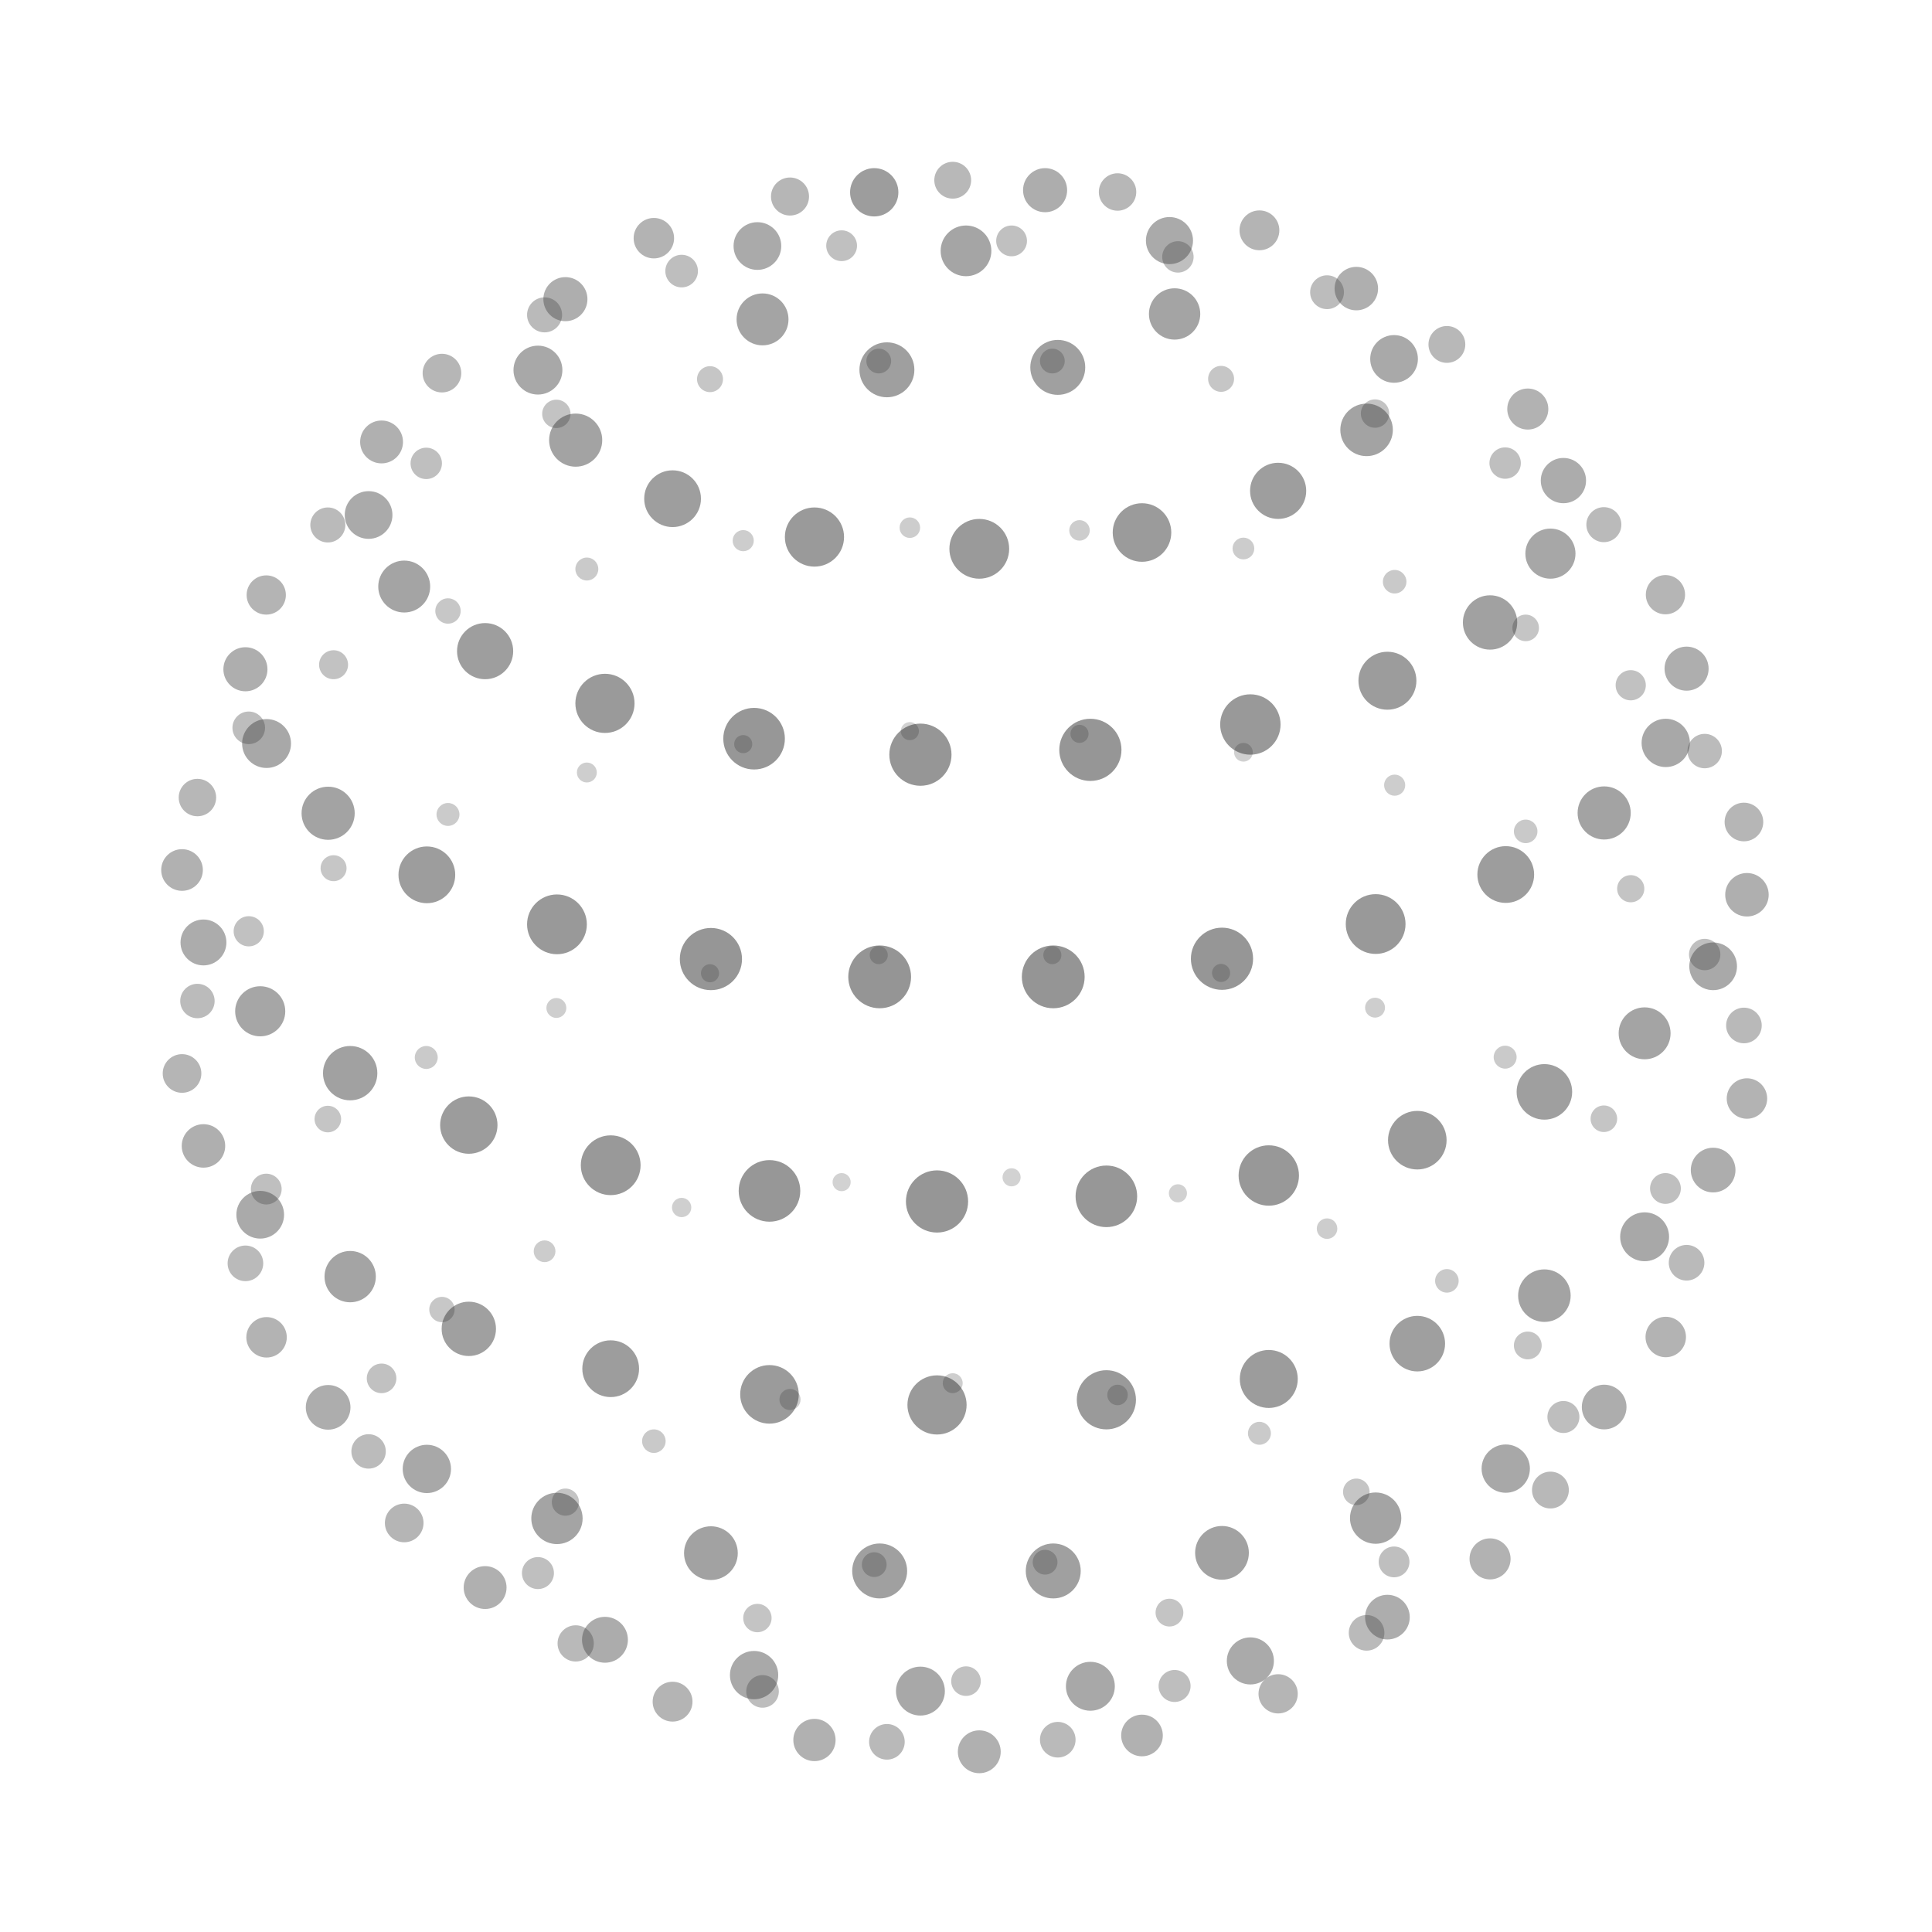
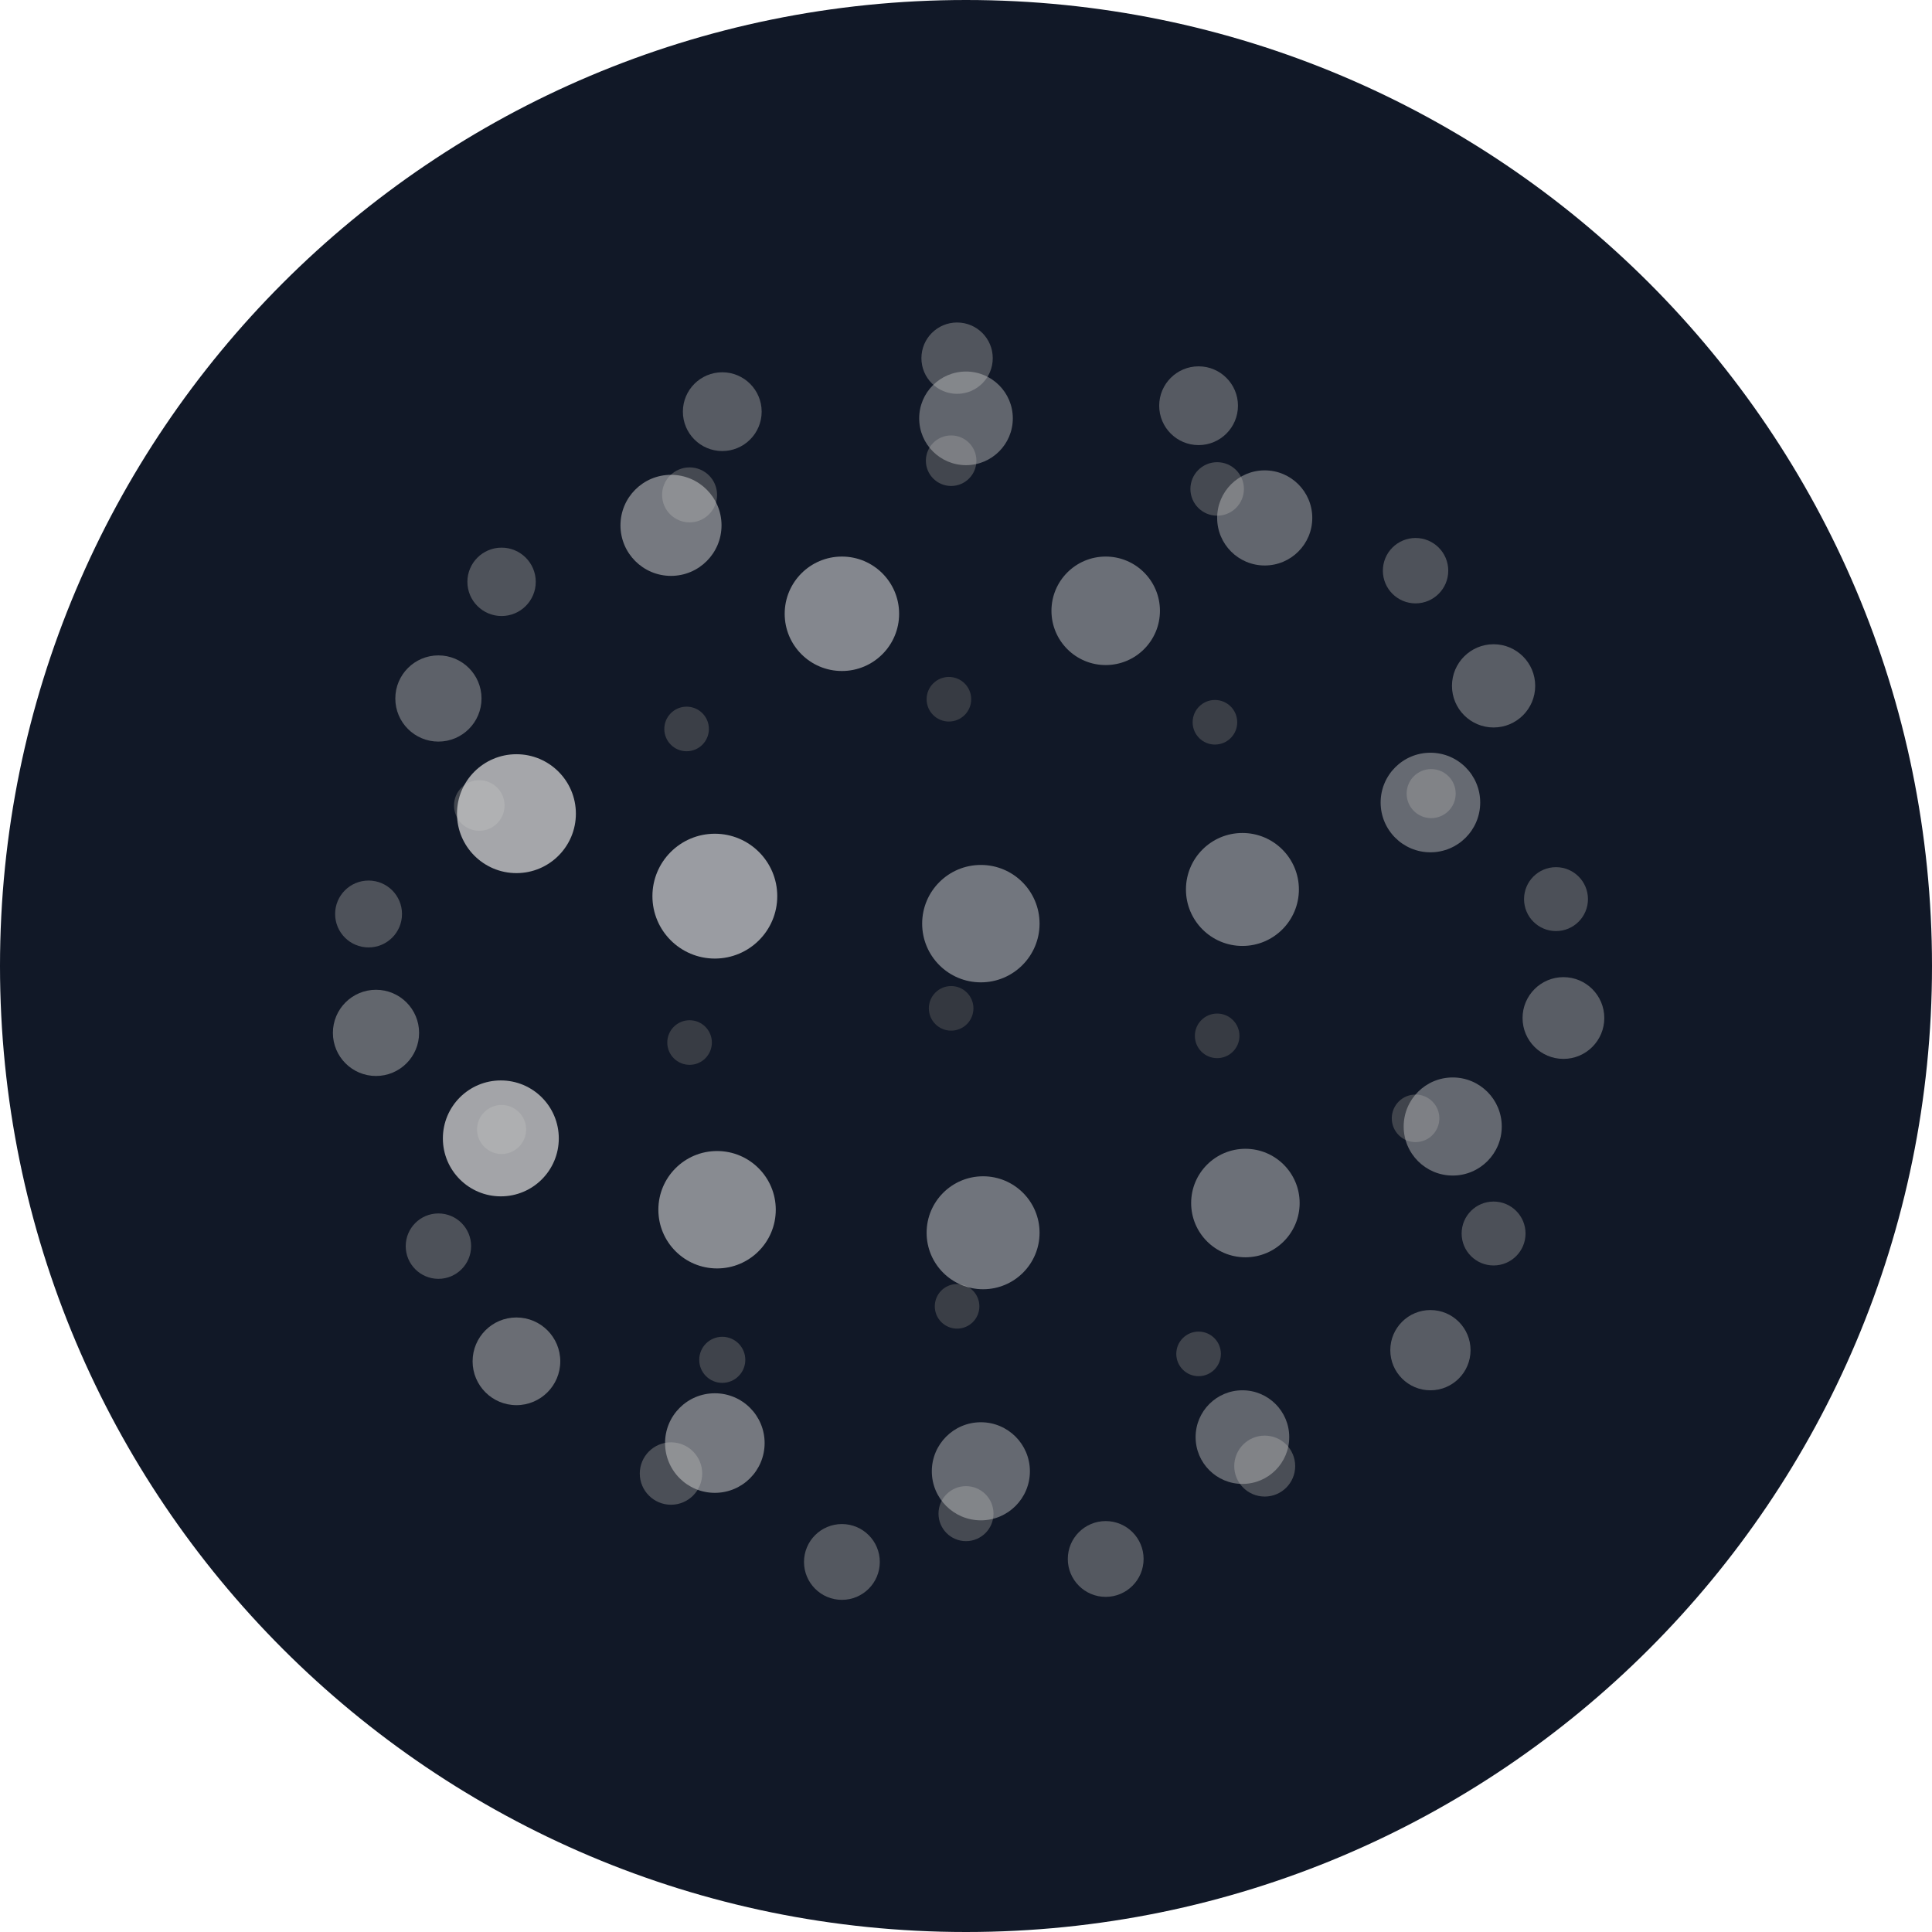
- <svg xmlns="http://www.w3.org/2000/svg" viewBox="0 0 64 64" width="64" height="64">
-   <circle cx="34.86" cy="31.64" r="0.3" fill="rgb(158,158,158)" fill-opacity="0.45" />
-   <circle cx="29.11" cy="31.64" r="0.3" fill="rgb(158,158,158)" fill-opacity="0.45" />
-   <circle cx="33.51" cy="39" r="0.3" fill="rgb(155,155,155)" fill-opacity="0.45" />
-   <circle cx="30.14" cy="24.22" r="0.3" fill="rgb(155,155,155)" fill-opacity="0.45" />
-   <circle cx="27.88" cy="39.16" r="0.3" fill="rgb(155,155,155)" fill-opacity="0.45" />
-   <circle cx="40.45" cy="32.23" r="0.3" fill="rgb(154,154,154)" fill-opacity="0.45" />
-   <circle cx="23.52" cy="32.24" r="0.3" fill="rgb(154,154,154)" fill-opacity="0.45" />
-   <circle cx="35.76" cy="24.31" r="0.3" fill="rgb(154,154,154)" fill-opacity="0.45" />
-   <circle cx="39.02" cy="39.53" r="0.3" fill="rgb(153,153,153)" fill-opacity="0.45" />
-   <circle cx="24.62" cy="24.65" r="0.3" fill="rgb(152,152,152)" fill-opacity="0.45" />
-   <circle cx="41.19" cy="24.92" r="0.31" fill="rgb(151,151,151)" fill-opacity="0.45" />
-   <circle cx="22.58" cy="40" r="0.32" fill="rgb(150,150,150)" fill-opacity="0.45" />
-   <circle cx="45.55" cy="33.38" r="0.33" fill="rgb(148,148,148)" fill-opacity="0.45" />
-   <circle cx="18.43" cy="33.39" r="0.33" fill="rgb(148,148,148)" fill-opacity="0.45" />
-   <circle cx="31.56" cy="45.82" r="0.33" fill="rgb(148,148,148)" fill-opacity="0.45" />
-   <circle cx="19.44" cy="25.59" r="0.33" fill="rgb(147,147,147)" fill-opacity="0.45" />
-   <circle cx="30.14" cy="17.48" r="0.34" fill="rgb(146,146,146)" fill-opacity="0.45" />
-   <circle cx="43.96" cy="40.7" r="0.34" fill="rgb(146,146,146)" fill-opacity="0.45" />
-   <circle cx="35.76" cy="17.57" r="0.34" fill="rgb(146,146,146)" fill-opacity="0.45" />
-   <circle cx="37.02" cy="46.21" r="0.34" fill="rgb(146,146,146)" fill-opacity="0.45" />
-   <circle cx="46.2" cy="26.01" r="0.35" fill="rgb(145,145,145)" fill-opacity="0.45" />
-   <circle cx="26.17" cy="46.36" r="0.35" fill="rgb(145,145,145)" fill-opacity="0.45" />
-   <circle cx="24.62" cy="17.91" r="0.35" fill="rgb(144,144,144)" fill-opacity="0.45" />
-   <circle cx="41.19" cy="18.17" r="0.36" fill="rgb(143,143,143)" fill-opacity="0.45" />
-   <circle cx="18.04" cy="41.45" r="0.36" fill="rgb(142,142,142)" fill-opacity="0.45" />
-   <circle cx="14.84" cy="26.98" r="0.38" fill="rgb(140,140,140)" fill-opacity="0.45" />
-   <circle cx="49.86" cy="35.02" r="0.38" fill="rgb(139,139,139)" fill-opacity="0.45" />
-   <circle cx="14.12" cy="35.03" r="0.38" fill="rgb(139,139,139)" fill-opacity="0.45" />
-   <circle cx="19.44" cy="18.85" r="0.38" fill="rgb(139,139,139)" fill-opacity="0.45" />
-   <circle cx="41.72" cy="47.48" r="0.38" fill="rgb(139,139,139)" fill-opacity="0.45" />
-   <circle cx="21.66" cy="47.74" r="0.39" fill="rgb(137,137,137)" fill-opacity="0.45" />
-   <circle cx="47.93" cy="42.43" r="0.39" fill="rgb(137,137,137)" fill-opacity="0.45" />
-   <circle cx="50.54" cy="27.54" r="0.39" fill="rgb(137,137,137)" fill-opacity="0.45" />
-   <circle cx="46.2" cy="19.27" r="0.39" fill="rgb(137,137,137)" fill-opacity="0.45" />
-   <circle cx="34.62" cy="51.75" r="0.41" fill="rgb(134,134,134)" fill-opacity="0.45" />
-   <circle cx="28.96" cy="51.83" r="0.41" fill="rgb(134,134,134)" fill-opacity="0.45" />
-   <circle cx="34.86" cy="11.96" r="0.41" fill="rgb(133,133,133)" fill-opacity="0.45" />
-   <circle cx="29.11" cy="11.96" r="0.41" fill="rgb(133,133,133)" fill-opacity="0.45" />
-   <circle cx="14.64" cy="43.38" r="0.42" fill="rgb(131,131,131)" fill-opacity="0.45" />
-   <circle cx="14.84" cy="20.24" r="0.42" fill="rgb(131,131,131)" fill-opacity="0.45" />
-   <circle cx="11.05" cy="28.76" r="0.43" fill="rgb(130,130,130)" fill-opacity="0.45" />
-   <circle cx="40.45" cy="12.55" r="0.43" fill="rgb(130,130,130)" fill-opacity="0.45" />
-   <circle cx="23.52" cy="12.56" r="0.43" fill="rgb(130,130,130)" fill-opacity="0.45" />
-   <circle cx="50.54" cy="20.8" r="0.44" fill="rgb(128,128,128)" fill-opacity="0.45" />
-   <circle cx="44.93" cy="49.42" r="0.44" fill="rgb(128,128,128)" fill-opacity="0.45" />
-   <circle cx="53.13" cy="37.06" r="0.44" fill="rgb(128,128,128)" fill-opacity="0.45" />
-   <circle cx="10.86" cy="37.07" r="0.44" fill="rgb(128,128,128)" fill-opacity="0.45" />
-   <circle cx="54.02" cy="29.44" r="0.45" fill="rgb(126,126,126)" fill-opacity="0.45" />
-   <circle cx="18.73" cy="49.76" r="0.45" fill="rgb(126,126,126)" fill-opacity="0.45" />
-   <circle cx="38.74" cy="53.42" r="0.46" fill="rgb(125,125,125)" fill-opacity="0.45" />
-   <circle cx="50.61" cy="44.57" r="0.46" fill="rgb(125,125,125)" fill-opacity="0.45" />
-   <circle cx="25.09" cy="53.6" r="0.47" fill="rgb(124,124,124)" fill-opacity="0.45" />
-   <circle cx="45.55" cy="13.7" r="0.47" fill="rgb(123,123,123)" fill-opacity="0.45" />
-   <circle cx="18.43" cy="13.71" r="0.47" fill="rgb(123,123,123)" fill-opacity="0.45" />
-   <circle cx="11.05" cy="22.02" r="0.48" fill="rgb(121,121,121)" fill-opacity="0.45" />
-   <circle cx="32" cy="55.69" r="0.49" fill="rgb(119,119,119)" fill-opacity="0.45" />
-   <circle cx="12.64" cy="45.66" r="0.49" fill="rgb(119,119,119)" fill-opacity="0.45" />
-   <circle cx="8.24" cy="30.85" r="0.5" fill="rgb(118,118,118)" fill-opacity="0.45" />
-   <circle cx="54.02" cy="22.7" r="0.5" fill="rgb(118,118,118)" fill-opacity="0.45" />
-   <circle cx="33.51" cy="7.98" r="0.51" fill="rgb(117,117,117)" fill-opacity="0.45" />
-   <circle cx="27.88" cy="8.14" r="0.51" fill="rgb(116,116,116)" fill-opacity="0.45" />
-   <circle cx="46.18" cy="51.74" r="0.51" fill="rgb(115,115,115)" fill-opacity="0.45" />
-   <circle cx="55.17" cy="39.37" r="0.51" fill="rgb(115,115,115)" fill-opacity="0.45" />
-   <circle cx="8.82" cy="39.39" r="0.51" fill="rgb(115,115,115)" fill-opacity="0.45" />
-   <circle cx="49.86" cy="15.34" r="0.52" fill="rgb(114,114,114)" fill-opacity="0.45" />
-   <circle cx="14.12" cy="15.35" r="0.52" fill="rgb(114,114,114)" fill-opacity="0.45" />
-   <circle cx="56.47" cy="31.62" r="0.52" fill="rgb(114,114,114)" fill-opacity="0.45" />
-   <circle cx="39.02" cy="8.51" r="0.52" fill="rgb(114,114,114)" fill-opacity="0.45" />
-   <circle cx="17.82" cy="52.11" r="0.53" fill="rgb(113,113,113)" fill-opacity="0.45" />
-   <circle cx="51.79" cy="46.94" r="0.53" fill="rgb(112,112,112)" fill-opacity="0.45" />
-   <circle cx="38.91" cy="55.85" r="0.53" fill="rgb(111,111,111)" fill-opacity="0.45" />
-   <circle cx="22.58" cy="8.98" r="0.54" fill="rgb(111,111,111)" fill-opacity="0.45" />
-   <circle cx="25.26" cy="56.03" r="0.54" fill="rgb(110,110,110)" fill-opacity="0.45" />
-   <circle cx="8.24" cy="24.11" r="0.54" fill="rgb(110,110,110)" fill-opacity="0.45" />
-   <circle cx="43.96" cy="9.68" r="0.56" fill="rgb(107,107,107)" fill-opacity="0.45" />
-   <circle cx="56.47" cy="24.88" r="0.57" fill="rgb(106,106,106)" fill-opacity="0.45" />
-   <circle cx="6.54" cy="33.16" r="0.57" fill="rgb(106,106,106)" fill-opacity="0.45" />
-   <circle cx="12.21" cy="48.08" r="0.57" fill="rgb(106,106,106)" fill-opacity="0.45" />
-   <circle cx="53.13" cy="17.38" r="0.58" fill="rgb(103,103,103)" fill-opacity="0.45" />
-   <circle cx="18.04" cy="10.43" r="0.58" fill="rgb(103,103,103)" fill-opacity="0.45" />
-   <circle cx="10.86" cy="17.39" r="0.58" fill="rgb(103,103,103)" fill-opacity="0.45" />
-   <circle cx="45.27" cy="54.09" r="0.59" fill="rgb(102,102,102)" fill-opacity="0.45" />
-   <circle cx="35.04" cy="57.63" r="0.59" fill="rgb(102,102,102)" fill-opacity="0.45" />
-   <circle cx="55.87" cy="41.83" r="0.59" fill="rgb(102,102,102)" fill-opacity="0.45" />
-   <circle cx="8.13" cy="41.85" r="0.59" fill="rgb(102,102,102)" fill-opacity="0.45" />
-   <circle cx="29.38" cy="57.7" r="0.59" fill="rgb(101,101,101)" fill-opacity="0.45" />
-   <circle cx="57.77" cy="33.97" r="0.59" fill="rgb(101,101,101)" fill-opacity="0.45" />
-   <circle cx="19.07" cy="54.44" r="0.6" fill="rgb(100,100,100)" fill-opacity="0.45" />
-   <circle cx="51.36" cy="49.36" r="0.61" fill="rgb(98,98,98)" fill-opacity="0.45" />
-   <circle cx="31.56" cy="5.97" r="0.61" fill="rgb(98,98,98)" fill-opacity="0.45" />
-   <circle cx="47.93" cy="11.41" r="0.61" fill="rgb(98,98,98)" fill-opacity="0.45" />
-   <circle cx="6.54" cy="26.42" r="0.62" fill="rgb(97,97,97)" fill-opacity="0.45" />
-   <circle cx="37.02" cy="6.36" r="0.62" fill="rgb(96,96,96)" fill-opacity="0.45" />
-   <circle cx="26.17" cy="6.51" r="0.63" fill="rgb(95,95,95)" fill-opacity="0.45" />
-   <circle cx="57.77" cy="27.23" r="0.64" fill="rgb(93,93,93)" fill-opacity="0.45" />
-   <circle cx="14.64" cy="12.36" r="0.64" fill="rgb(93,93,93)" fill-opacity="0.45" />
-   <circle cx="13.39" cy="50.45" r="0.64" fill="rgb(92,92,92)" fill-opacity="0.45" />
-   <circle cx="6.03" cy="35.56" r="0.64" fill="rgb(92,92,92)" fill-opacity="0.45" />
-   <circle cx="42.34" cy="56.11" r="0.65" fill="rgb(91,91,91)" fill-opacity="0.45" />
-   <circle cx="55.17" cy="19.7" r="0.65" fill="rgb(91,91,91)" fill-opacity="0.45" />
-   <circle cx="8.82" cy="19.71" r="0.65" fill="rgb(90,90,90)" fill-opacity="0.45" />
-   <circle cx="22.28" cy="56.37" r="0.66" fill="rgb(90,90,90)" fill-opacity="0.45" />
-   <circle cx="41.72" cy="7.63" r="0.66" fill="rgb(89,89,89)" fill-opacity="0.45" />
-   <circle cx="55.18" cy="44.29" r="0.67" fill="rgb(88,88,88)" fill-opacity="0.45" />
-   <circle cx="8.83" cy="44.3" r="0.67" fill="rgb(88,88,88)" fill-opacity="0.45" />
-   <circle cx="57.87" cy="36.39" r="0.67" fill="rgb(88,88,88)" fill-opacity="0.45" />
-   <circle cx="21.66" cy="7.89" r="0.67" fill="rgb(87,87,87)" fill-opacity="0.45" />
-   <circle cx="50.61" cy="13.55" r="0.68" fill="rgb(86,86,86)" fill-opacity="0.45" />
-   <circle cx="49.36" cy="51.64" r="0.68" fill="rgb(86,86,86)" fill-opacity="0.45" />
-   <circle cx="6.03" cy="28.82" r="0.69" fill="rgb(84,84,84)" fill-opacity="0.45" />
-   <circle cx="37.83" cy="57.49" r="0.69" fill="rgb(84,84,84)" fill-opacity="0.45" />
-   <circle cx="26.98" cy="57.64" r="0.7" fill="rgb(83,83,83)" fill-opacity="0.45" />
-   <circle cx="16.07" cy="52.59" r="0.71" fill="rgb(81,81,81)" fill-opacity="0.45" />
-   <circle cx="32.44" cy="58.03" r="0.71" fill="rgb(81,81,81)" fill-opacity="0.45" />
-   <circle cx="12.64" cy="14.64" r="0.71" fill="rgb(80,80,80)" fill-opacity="0.45" />
-   <circle cx="57.87" cy="29.64" r="0.72" fill="rgb(79,79,79)" fill-opacity="0.45" />
-   <circle cx="6.74" cy="37.96" r="0.72" fill="rgb(79,79,79)" fill-opacity="0.45" />
-   <circle cx="44.93" cy="9.56" r="0.72" fill="rgb(78,78,78)" fill-opacity="0.45" />
-   <circle cx="34.62" cy="6.3" r="0.73" fill="rgb(77,77,77)" fill-opacity="0.46" />
-   <circle cx="55.87" cy="22.15" r="0.73" fill="rgb(77,77,77)" fill-opacity="0.45" />
-   <circle cx="8.13" cy="22.17" r="0.73" fill="rgb(77,77,77)" fill-opacity="0.45" />
-   <circle cx="28.96" cy="6.37" r="0.8" fill="rgb(77,77,77)" fill-opacity="0.55" />
-   <circle cx="18.73" cy="9.91" r="0.73" fill="rgb(76,76,76)" fill-opacity="0.45" />
-   <circle cx="53.14" cy="46.61" r="0.74" fill="rgb(75,75,75)" fill-opacity="0.45" />
-   <circle cx="45.96" cy="53.57" r="0.74" fill="rgb(75,75,75)" fill-opacity="0.45" />
-   <circle cx="10.87" cy="46.62" r="0.74" fill="rgb(75,75,75)" fill-opacity="0.45" />
-   <circle cx="56.75" cy="38.76" r="0.74" fill="rgb(75,75,75)" fill-opacity="0.45" />
-   <circle cx="51.79" cy="15.92" r="0.75" fill="rgb(73,73,73)" fill-opacity="0.45" />
-   <circle cx="20.04" cy="54.32" r="0.76" fill="rgb(71,71,71)" fill-opacity="0.45" />
-   <circle cx="6.74" cy="31.22" r="0.76" fill="rgb(71,71,71)" fill-opacity="0.45" />
-   <circle cx="38.74" cy="7.97" r="0.78" fill="rgb(68,68,68)" fill-opacity="0.45" />
-   <circle cx="41.42" cy="55.02" r="0.78" fill="rgb(67,67,67)" fill-opacity="0.45" />
-   <circle cx="25.09" cy="8.15" r="0.79" fill="rgb(67,67,67)" fill-opacity="0.45" />
-   <circle cx="12.21" cy="17.06" r="0.79" fill="rgb(67,67,67)" fill-opacity="0.45" />
-   <circle cx="8.62" cy="40.24" r="0.79" fill="rgb(67,67,67)" fill-opacity="0.45" />
-   <circle cx="56.75" cy="32.01" r="0.79" fill="rgb(66,66,66)" fill-opacity="0.45" />
-   <circle cx="46.18" cy="11.89" r="0.79" fill="rgb(65,65,65)" fill-opacity="0.45" />
-   <circle cx="24.98" cy="55.49" r="0.8" fill="rgb(65,65,65)" fill-opacity="0.45" />
-   <circle cx="49.88" cy="48.65" r="0.8" fill="rgb(64,64,64)" fill-opacity="0.45" />
-   <circle cx="14.14" cy="48.66" r="0.8" fill="rgb(64,64,64)" fill-opacity="0.45" />
-   <circle cx="55.18" cy="24.61" r="0.8" fill="rgb(63,63,63)" fill-opacity="0.45" />
-   <circle cx="8.83" cy="24.63" r="0.81" fill="rgb(63,63,63)" fill-opacity="0.45" />
-   <circle cx="17.82" cy="12.26" r="0.81" fill="rgb(63,63,63)" fill-opacity="0.45" />
-   <circle cx="36.12" cy="55.86" r="0.81" fill="rgb(63,63,63)" fill-opacity="0.45" />
-   <circle cx="54.48" cy="40.97" r="0.81" fill="rgb(63,63,63)" fill-opacity="0.45" />
-   <circle cx="30.49" cy="56.02" r="0.81" fill="rgb(62,62,62)" fill-opacity="0.45" />
-   <circle cx="51.36" cy="18.34" r="0.83" fill="rgb(60,60,60)" fill-opacity="0.45" />
-   <circle cx="32" cy="8.31" r="0.84" fill="rgb(60,60,60)" fill-opacity="0.46" />
-   <circle cx="8.62" cy="33.5" r="0.83" fill="rgb(58,58,58)" fill-opacity="0.45" />
-   <circle cx="11.6" cy="42.29" r="0.85" fill="rgb(55,55,55)" fill-opacity="0.45" />
-   <circle cx="45.57" cy="50.29" r="0.85" fill="rgb(55,55,55)" fill-opacity="0.45" />
-   <circle cx="18.45" cy="50.3" r="0.85" fill="rgb(55,55,55)" fill-opacity="0.45" />
-   <circle cx="38.91" cy="10.4" r="0.85" fill="rgb(55,55,55)" fill-opacity="0.45" />
-   <circle cx="54.48" cy="34.23" r="0.86" fill="rgb(54,54,54)" fill-opacity="0.45" />
-   <circle cx="13.39" cy="19.43" r="0.86" fill="rgb(54,54,54)" fill-opacity="0.45" />
-   <circle cx="25.26" cy="10.58" r="0.86" fill="rgb(54,54,54)" fill-opacity="0.45" />
-   <circle cx="45.27" cy="14.24" r="0.87" fill="rgb(52,52,52)" fill-opacity="0.45" />
-   <circle cx="51.16" cy="42.92" r="0.87" fill="rgb(52,52,52)" fill-opacity="0.45" />
-   <circle cx="53.14" cy="26.93" r="0.88" fill="rgb(51,51,51)" fill-opacity="0.45" />
-   <circle cx="10.87" cy="26.94" r="0.88" fill="rgb(51,51,51)" fill-opacity="0.45" />
-   <circle cx="19.07" cy="14.58" r="0.88" fill="rgb(51,51,51)" fill-opacity="0.45" />
-   <circle cx="40.48" cy="51.44" r="0.89" fill="rgb(49,49,49)" fill-opacity="0.45" />
-   <circle cx="23.55" cy="51.45" r="0.89" fill="rgb(49,49,49)" fill-opacity="0.45" />
-   <circle cx="49.36" cy="20.62" r="0.9" fill="rgb(47,47,47)" fill-opacity="0.45" />
-   <circle cx="11.6" cy="35.55" r="0.9" fill="rgb(47,47,47)" fill-opacity="0.45" />
-   <circle cx="15.53" cy="44.02" r="0.9" fill="rgb(46,46,46)" fill-opacity="0.45" />
-   <circle cx="34.89" cy="52.04" r="0.91" fill="rgb(45,45,45)" fill-opacity="0.45" />
-   <circle cx="29.14" cy="52.04" r="0.91" fill="rgb(45,45,45)" fill-opacity="0.45" />
-   <circle cx="35.04" cy="12.17" r="0.91" fill="rgb(45,45,45)" fill-opacity="0.45" />
-   <circle cx="29.38" cy="12.25" r="0.91" fill="rgb(44,44,44)" fill-opacity="0.45" />
-   <circle cx="51.16" cy="36.17" r="0.92" fill="rgb(44,44,44)" fill-opacity="0.45" />
-   <circle cx="46.95" cy="44.51" r="0.92" fill="rgb(43,43,43)" fill-opacity="0.45" />
-   <circle cx="16.07" cy="21.57" r="0.93" fill="rgb(42,42,42)" fill-opacity="0.45" />
-   <circle cx="42.34" cy="16.26" r="0.93" fill="rgb(41,41,41)" fill-opacity="0.45" />
-   <circle cx="22.28" cy="16.52" r="0.94" fill="rgb(40,40,40)" fill-opacity="0.45" />
-   <circle cx="49.88" cy="28.97" r="0.94" fill="rgb(39,39,39)" fill-opacity="0.45" />
-   <circle cx="14.14" cy="28.98" r="0.94" fill="rgb(39,39,39)" fill-opacity="0.45" />
-   <circle cx="20.23" cy="45.34" r="0.94" fill="rgb(39,39,39)" fill-opacity="0.45" />
-   <circle cx="15.53" cy="37.27" r="0.95" fill="rgb(37,37,37)" fill-opacity="0.45" />
-   <circle cx="42.03" cy="45.68" r="0.96" fill="rgb(37,37,37)" fill-opacity="0.45" />
-   <circle cx="45.96" cy="22.55" r="0.96" fill="rgb(36,36,36)" fill-opacity="0.45" />
-   <circle cx="46.95" cy="37.77" r="0.97" fill="rgb(35,35,35)" fill-opacity="0.45" />
-   <circle cx="25.49" cy="46.19" r="0.97" fill="rgb(34,34,34)" fill-opacity="0.45" />
-   <circle cx="37.83" cy="17.64" r="0.97" fill="rgb(34,34,34)" fill-opacity="0.45" />
-   <circle cx="36.65" cy="46.37" r="0.98" fill="rgb(33,33,33)" fill-opacity="0.45" />
-   <circle cx="26.98" cy="17.79" r="0.98" fill="rgb(33,33,33)" fill-opacity="0.45" />
-   <circle cx="20.04" cy="23.3" r="0.98" fill="rgb(32,32,32)" fill-opacity="0.45" />
-   <circle cx="31.04" cy="46.54" r="0.98" fill="rgb(32,32,32)" fill-opacity="0.45" />
-   <circle cx="32.44" cy="18.18" r="0.99" fill="rgb(31,31,31)" fill-opacity="0.45" />
-   <circle cx="45.57" cy="30.61" r="0.99" fill="rgb(30,30,30)" fill-opacity="0.45" />
-   <circle cx="18.45" cy="30.62" r="0.99" fill="rgb(30,30,30)" fill-opacity="0.45" />
-   <circle cx="20.23" cy="38.6" r="0.99" fill="rgb(30,30,30)" fill-opacity="0.45" />
-   <circle cx="41.42" cy="24" r="1" fill="rgb(29,29,29)" fill-opacity="0.45" />
-   <circle cx="42.03" cy="38.94" r="1" fill="rgb(28,28,28)" fill-opacity="0.45" />
-   <circle cx="24.98" cy="24.47" r="1.02" fill="rgb(26,26,26)" fill-opacity="0.45" />
-   <circle cx="25.49" cy="39.45" r="1.02" fill="rgb(25,25,25)" fill-opacity="0.45" />
-   <circle cx="36.65" cy="39.63" r="1.02" fill="rgb(25,25,25)" fill-opacity="0.45" />
-   <circle cx="40.48" cy="31.76" r="1.03" fill="rgb(24,24,24)" fill-opacity="0.45" />
-   <circle cx="23.55" cy="31.77" r="1.03" fill="rgb(24,24,24)" fill-opacity="0.45" />
-   <circle cx="36.12" cy="24.84" r="1.03" fill="rgb(24,24,24)" fill-opacity="0.45" />
-   <circle cx="31.04" cy="39.8" r="1.03" fill="rgb(24,24,24)" fill-opacity="0.45" />
-   <circle cx="30.49" cy="25" r="1.03" fill="rgb(23,23,23)" fill-opacity="0.45" />
-   <circle cx="34.89" cy="32.36" r="1.04" fill="rgb(21,21,21)" fill-opacity="0.45" />
-   <circle cx="29.14" cy="32.36" r="1.04" fill="rgb(21,21,21)" fill-opacity="0.45" />
+ <svg xmlns="http://www.w3.org/2000/svg" viewBox="-3 -3 26 26" width="64" height="64">
+   <circle cx="10" cy="10" r="13" fill="#111827" />
+   <circle cx="9.8" cy="10.57" r="0.3" fill="rgb(97,97,97)" fill-opacity="0.45" />
+   <circle cx="13.38" cy="10.94" r="0.3" fill="rgb(104,104,104)" fill-opacity="0.45" />
+   <circle cx="9.77" cy="6.41" r="0.3" fill="rgb(104,104,104)" fill-opacity="0.45" />
+   <circle cx="6.28" cy="11.03" r="0.3" fill="rgb(105,105,105)" fill-opacity="0.45" />
+   <circle cx="9.88" cy="14.58" r="0.3" fill="rgb(109,109,109)" fill-opacity="0.45" />
+   <circle cx="13.35" cy="6.72" r="0.3" fill="rgb(109,109,109)" fill-opacity="0.45" />
+   <circle cx="6.24" cy="6.81" r="0.3" fill="rgb(111,111,111)" fill-opacity="0.45" />
+   <circle cx="13.13" cy="15.22" r="0.3" fill="rgb(120,120,120)" fill-opacity="0.45" />
+   <circle cx="6.72" cy="15.3" r="0.31" fill="rgb(121,121,121)" fill-opacity="0.45" />
+   <circle cx="16.05" cy="12.05" r="0.32" fill="rgb(123,123,123)" fill-opacity="0.45" />
+   <circle cx="3.75" cy="12.2" r="0.33" fill="rgb(125,125,125)" fill-opacity="0.45" />
+   <circle cx="16.26" cy="7.68" r="0.33" fill="rgb(126,126,126)" fill-opacity="0.45" />
+   <circle cx="9.8" cy="3.2" r="0.34" fill="rgb(127,127,127)" fill-opacity="0.45" />
+   <circle cx="3.45" cy="7.84" r="0.34" fill="rgb(129,129,129)" fill-opacity="0.45" />
+   <circle cx="13.38" cy="3.58" r="0.36" fill="rgb(134,134,134)" fill-opacity="0.45" />
+   <circle cx="6.28" cy="3.66" r="0.37" fill="rgb(135,135,135)" fill-opacity="0.45" />
+   <circle cx="10" cy="17.37" r="0.37" fill="rgb(136,136,136)" fill-opacity="0.45" />
+   <circle cx="14.02" cy="16.73" r="0.41" fill="rgb(146,146,146)" fill-opacity="0.45" />
+   <circle cx="6.03" cy="16.83" r="0.42" fill="rgb(147,147,147)" fill-opacity="0.45" />
+   <circle cx="17.1" cy="13.6" r="0.43" fill="rgb(149,149,149)" fill-opacity="0.45" />
+   <circle cx="17.94" cy="9.1" r="0.43" fill="rgb(150,150,150)" fill-opacity="0.45" />
+   <circle cx="2.9" cy="13.77" r="0.44" fill="rgb(152,152,152)" fill-opacity="0.45" />
+   <circle cx="16.05" cy="4.68" r="0.44" fill="rgb(153,153,153)" fill-opacity="0.45" />
+   <circle cx="1.96" cy="9.3" r="0.45" fill="rgb(154,154,154)" fill-opacity="0.45" />
+   <circle cx="3.75" cy="4.83" r="0.46" fill="rgb(155,155,155)" fill-opacity="0.45" />
+   <circle cx="9.88" cy="1.82" r="0.48" fill="rgb(161,161,161)" fill-opacity="0.45" />
+   <circle cx="11.88" cy="17.98" r="0.51" fill="rgb(167,167,167)" fill-opacity="0.45" />
+   <circle cx="8.33" cy="18.02" r="0.51" fill="rgb(168,168,168)" fill-opacity="0.45" />
+   <circle cx="13.13" cy="2.46" r="0.53" fill="rgb(172,172,172)" fill-opacity="0.45" />
+   <circle cx="6.72" cy="2.54" r="0.53" fill="rgb(173,173,173)" fill-opacity="0.45" />
+   <circle cx="16.25" cy="15.17" r="0.54" fill="rgb(176,176,176)" fill-opacity="0.45" />
+   <circle cx="18.04" cy="10.7" r="0.55" fill="rgb(178,178,178)" fill-opacity="0.45" />
+   <circle cx="3.95" cy="15.32" r="0.59" fill="rgb(179,179,179)" fill-opacity="0.55" />
+   <circle cx="17.1" cy="6.23" r="0.56" fill="rgb(179,179,179)" fill-opacity="0.45" />
+   <circle cx="2.06" cy="10.9" r="0.58" fill="rgb(181,181,181)" fill-opacity="0.5" />
+   <circle cx="2.9" cy="6.4" r="0.58" fill="rgb(182,182,182)" fill-opacity="0.46" />
+   <circle cx="10" cy="2.63" r="0.63" fill="rgb(196,196,196)" fill-opacity="0.45" />
+   <circle cx="13.72" cy="16.34" r="0.63" fill="rgb(196,196,196)" fill-opacity="0.45" />
+   <circle cx="6.62" cy="16.42" r="0.67" fill="rgb(198,198,198)" fill-opacity="0.55" />
+   <circle cx="14.02" cy="3.97" r="0.64" fill="rgb(198,198,198)" fill-opacity="0.45" />
+   <circle cx="6.03" cy="4.07" r="0.68" fill="rgb(200,200,200)" fill-opacity="0.55" />
+   <circle cx="16.55" cy="12.16" r="0.66" fill="rgb(203,203,203)" fill-opacity="0.45" />
+   <circle cx="10.2" cy="16.8" r="0.66" fill="rgb(204,204,204)" fill-opacity="0.45" />
+   <circle cx="3.74" cy="12.32" r="0.78" fill="rgb(206,206,206)" fill-opacity="0.77" />
+   <circle cx="16.25" cy="7.8" r="0.67" fill="rgb(206,206,206)" fill-opacity="0.45" />
+   <circle cx="3.95" cy="7.95" r="0.8" fill="rgb(209,209,209)" fill-opacity="0.77" />
+   <circle cx="11.88" cy="5.22" r="0.73" fill="rgb(219,219,219)" fill-opacity="0.45" />
+   <circle cx="8.33" cy="5.26" r="0.77" fill="rgb(220,220,220)" fill-opacity="0.57" />
+   <circle cx="13.76" cy="13.19" r="0.73" fill="rgb(221,221,221)" fill-opacity="0.45" />
+   <circle cx="6.65" cy="13.28" r="0.79" fill="rgb(222,222,222)" fill-opacity="0.58" />
+   <circle cx="13.72" cy="8.97" r="0.76" fill="rgb(226,226,226)" fill-opacity="0.45" />
+   <circle cx="10.23" cy="13.59" r="0.76" fill="rgb(228,228,228)" fill-opacity="0.45" />
+   <circle cx="6.62" cy="9.06" r="0.84" fill="rgb(228,228,228)" fill-opacity="0.65" />
+   <circle cx="10.2" cy="9.43" r="0.79" fill="rgb(234,234,234)" fill-opacity="0.45" />
</svg>
